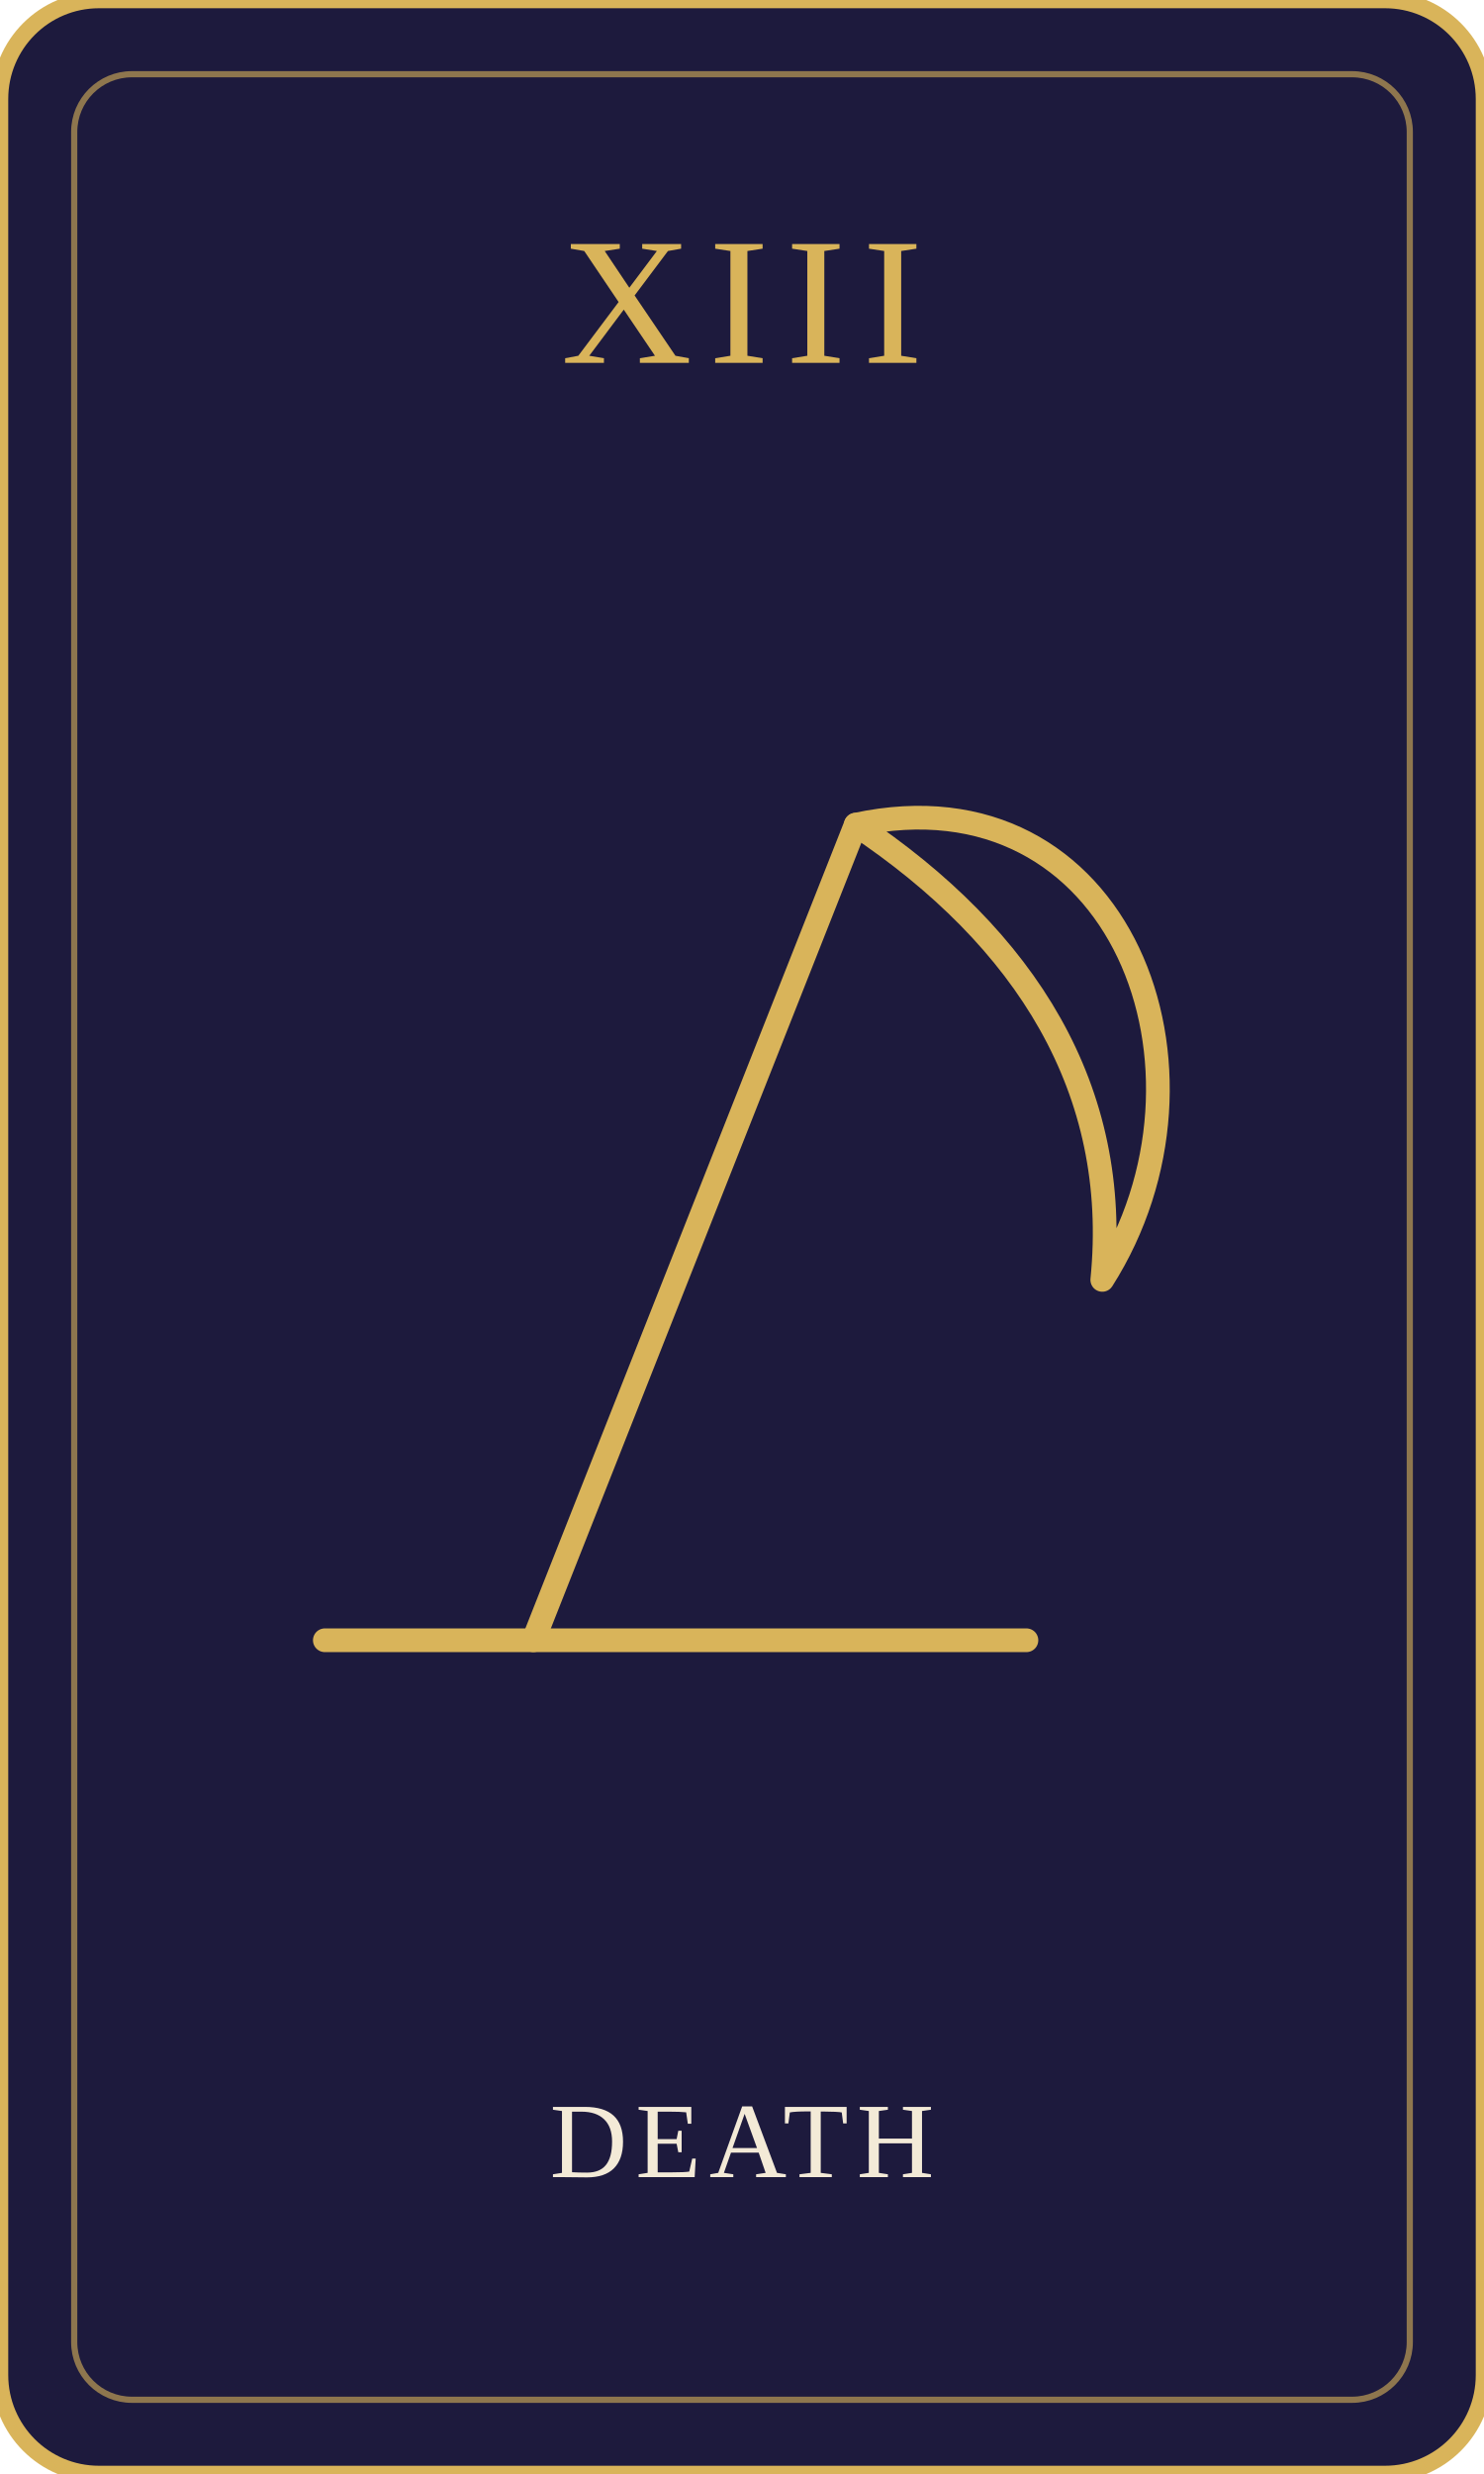
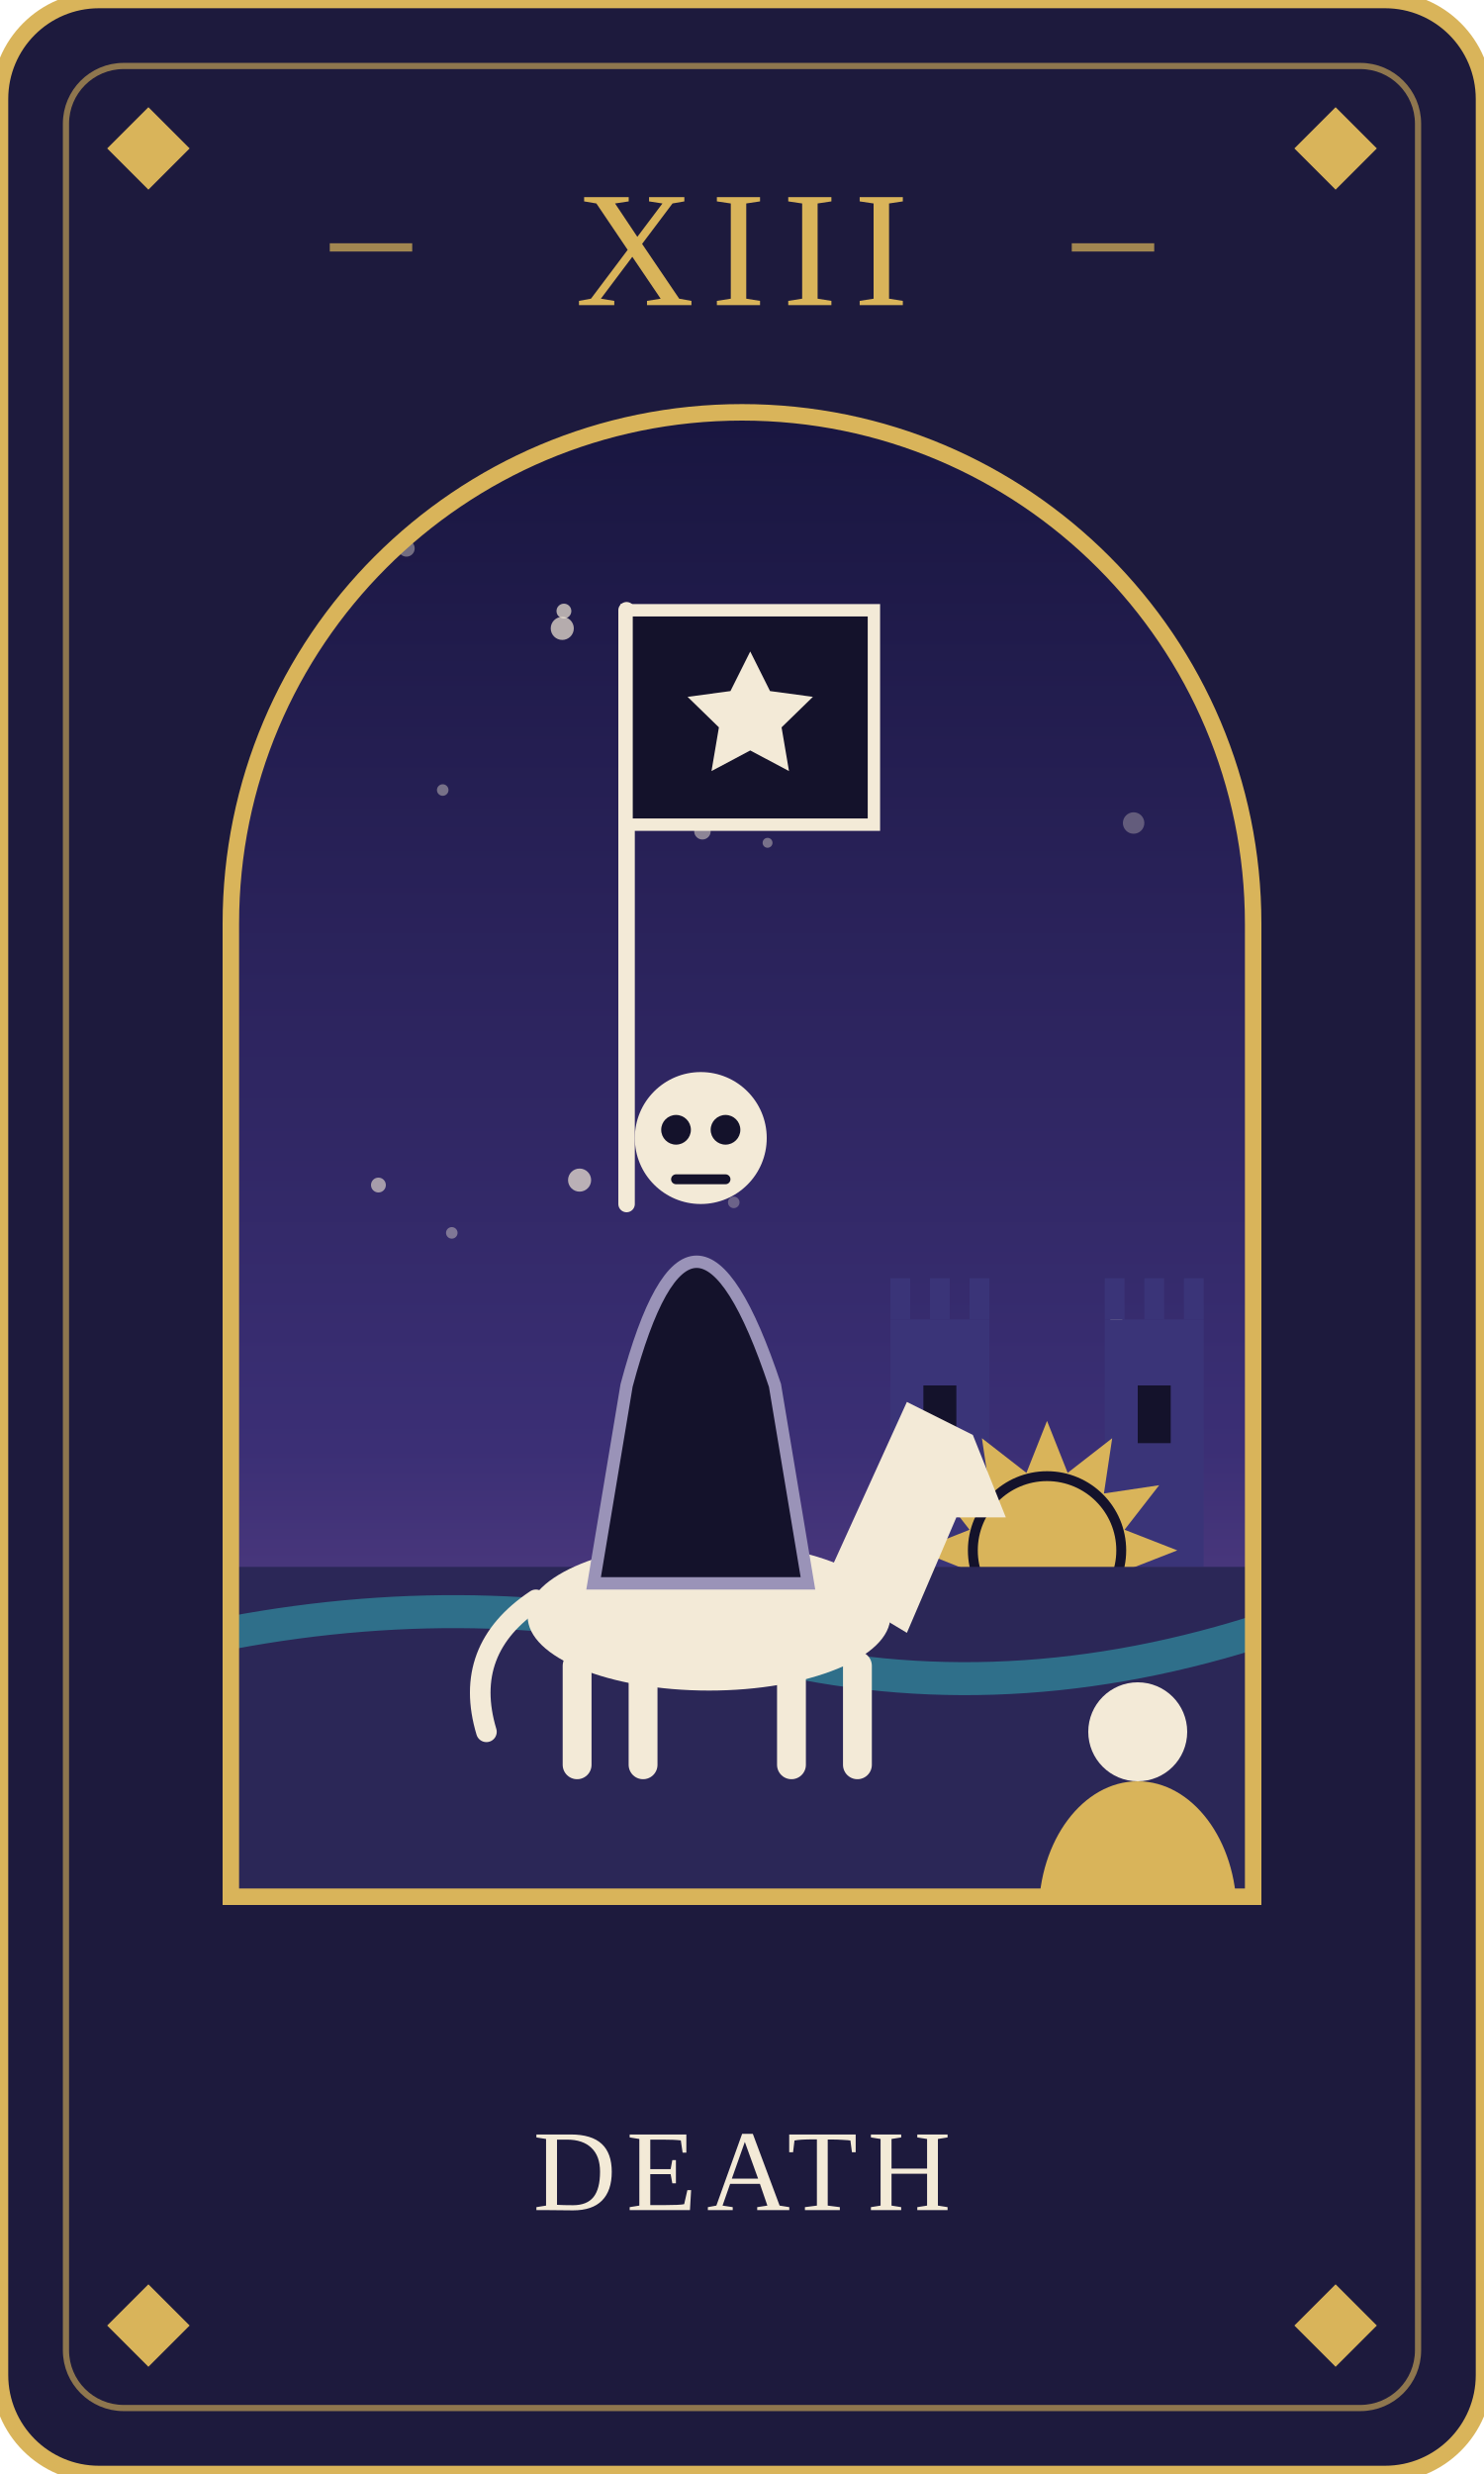
<svg xmlns="http://www.w3.org/2000/svg" width="180" height="300" viewBox="0 0 180 300">
  <g>
+     <defs>
+       <linearGradient id="ds-sky" x1="0" y1="0" x2="0" y2="1">
+         <stop offset="0" stop-color="#191640" />
+         <stop offset="0.7" stop-color="#3b2f75" />
+         <stop offset="1" stop-color="#6a4a8c" />
+       </linearGradient>
+       <clipPath id="ds-arch">
+         <path d="M-62 78V-40A62 62 0 0 1 62 -40V78Z" />
+       </clipPath>
+     </defs>
    <rect width="180" height="300" rx="12" fill="#1d1a3d" stroke="#d9b45a" stroke-width="2" />
-     <rect x="9" y="9" width="162" height="282" rx="7" fill="none" stroke="#d9b45a" stroke-width="0.75" opacity="0.6" />
-     <text x="90" y="44" font-family="Georgia, 'Times New Roman', serif" font-size="22" font-weight="normal" fill="#d9b45a" text-anchor="middle" letter-spacing="2" opacity="1">XIII</text>
-     <g transform="translate(90 146) scale(1.15)" fill="none" stroke="#d9b45a" color="#d9b45a" stroke-width="2.5" stroke-linejoin="round" stroke-linecap="round">
-       <path d="M-22 46L12 -40" />
-       <path d="M12 -40C40 -46 52 -14 38 8C40 -12 30 -28 12 -40Z" />
-       <path d="M-44 46H30" />
+     <rect x="8" y="8" width="164" height="284" rx="7" fill="none" stroke="#d9b45a" stroke-width="0.75" opacity="0.6" />
+     <path d="M18 13L23 18L18 23L13 18Z" fill="#d9b45a" />
+     <path d="M162 13L167 18L162 23L157 18Z" fill="#d9b45a" />
+     <path d="M18 277L23 282L18 287L13 282Z" fill="#d9b45a" />
+     <path d="M162 277L167 282L162 287L157 282Z" fill="#d9b45a" />
+     <path d="M40 30H50M130 30H140" stroke="#d9b45a" stroke-width="1" opacity="0.7" />
+     <text x="90" y="37" font-family="Georgia, 'Times New Roman', serif" font-size="20" font-weight="normal" fill="#d9b45a" text-anchor="middle" letter-spacing="2" opacity="1">XIII</text>
+     <g transform="translate(90 152)">
+       <path d="M-62 78V-40A62 62 0 0 1 62 -40V78Z" fill="url(#ds-sky)" />
+       <g clip-path="url(#ds-arch)">
+         <circle cx="3.1" cy="-49.8" r="0.6" fill="#f3ead7" opacity="0.4" />
+         <circle cx="-4.8" cy="-51.2" r="1" fill="#f3ead7" opacity="0.5" />
+         <circle cx="-19.7" cy="-8.9" r="1.4" fill="#f3ead7" opacity="0.7" />
+         <circle cx="-1" cy="-6.2" r="0.7" fill="#f3ead7" opacity="0.3" />
+         <circle cx="-2.8" cy="13.8" r="1.3" fill="#f3ead7" opacity="0.4" />
+         <circle cx="-36.3" cy="-56.2" r="0.7" fill="#f3ead7" opacity="0.4" />
+         <circle cx="-21.8" cy="-75.8" r="1.4" fill="#f3ead7" opacity="0.7" />
+         <circle cx="-35.2" cy="-2.5" r="0.7" fill="#f3ead7" opacity="0.4" />
+         <circle cx="-40.7" cy="-85.5" r="1" fill="#f3ead7" opacity="0.4" />
+         <circle cx="47.5" cy="-52.2" r="1.3" fill="#f3ead7" opacity="0.3" />
+         <circle cx="1.2" cy="-55.9" r="1.3" fill="#f3ead7" opacity="0.6" />
+         <circle cx="45.4" cy="7.5" r="0.9" fill="#f3ead7" opacity="0.6" />
+         <circle cx="-44.1" cy="-8.3" r="0.9" fill="#f3ead7" opacity="0.6" />
+         <circle cx="-21.6" cy="-77.9" r="0.9" fill="#f3ead7" opacity="0.7" />
+         <rect x="18" y="8" width="12" height="30" fill="#3a3478" />
+         <rect x="18" y="3" width="2.4" height="5" fill="#3a3478" />
+         <rect x="22.8" y="3" width="2.4" height="5" fill="#3a3478" />
+         <rect x="27.6" y="3" width="2.4" height="5" fill="#3a3478" />
+         <rect x="22" y="16" width="4" height="7" fill="#14122b" />
+         <rect x="44" y="8" width="12" height="30" fill="#3a3478" />
+         <rect x="44" y="3" width="2.4" height="5" fill="#3a3478" />
+         <rect x="48.8" y="3" width="2.4" height="5" fill="#3a3478" />
+         <rect x="53.6" y="3" width="2.4" height="5" fill="#3a3478" />
+         <rect x="48" y="16" width="4" height="7" fill="#14122b" />
+         <polygon points="37,20.3 39.5,26.6 44.9,22.4 43.9,29.1 50.6,28.1 46.4,33.5 52.8,36 46.4,38.5 50.6,43.9 43.9,42.9 44.9,49.6 39.5,45.4 37,51.8 34.5,45.4 29.1,49.6 30.1,42.9 23.4,43.9 27.6,38.5 21.3,36 27.6,33.5 23.4,28.1 30.1,29.1 29.1,22.4 34.5,26.6" fill="#d9b45a" />
+         <circle cx="37" cy="36" r="9" fill="#d9b45a" stroke="#14122b" stroke-width="1.2" />
+         <rect x="-62" y="38" width="124" height="42" fill="#2b2757" />
+         <path d="M-62 46Q-30 40 0 48Q30 56 62 46" fill="none" stroke="#2f6f8a" stroke-width="4" stroke-linecap="round" stroke-linejoin="round" />
+         <path d="M-14 -78V-6" fill="none" stroke="#f3ead7" stroke-width="2" stroke-linecap="round" stroke-linejoin="round" />
+         <rect x="-14" y="-78" width="30" height="26" fill="#14122b" stroke="#f3ead7" stroke-width="1.5" />
+         <polygon points="1,-73 3.4,-68.2 8.6,-67.5 4.8,-63.8 5.7,-58.5 1,-61 -3.7,-58.5 -2.8,-63.8 -6.6,-67.5 -1.4,-68.2" fill="#f3ead7" />
+         <g transform="translate(-4 62)">
+           <ellipse cx="0" cy="-18" rx="22" ry="9" fill="#f3ead7" />
+           <path d="M14 -22L24 -44L32 -40L36 -30L30 -30L24 -16Z" fill="#f3ead7" />
+           <path d="M-16 -12V0M-8 -11V0M10 -11V0M18 -12V0" fill="none" stroke="#f3ead7" stroke-width="3.5" stroke-linecap="round" stroke-linejoin="round" />
+           <path d="M-21 -20Q-30 -14 -27 -4" fill="none" stroke="#f3ead7" stroke-width="2.5" stroke-linecap="round" stroke-linejoin="round" />
+         </g>
+         <path d="M-14 16Q-6 -14 4 16L8 40H-18Z" fill="#14122b" stroke="#9a93b8" stroke-width="1.5" />
+         <circle cx="-5" cy="-14" r="8" fill="#f3ead7" />
+         <circle cx="-8" cy="-15" r="1.8" fill="#14122b" />
+         <circle cx="-2" cy="-15" r="1.8" fill="#14122b" />
+         <path d="M-8 -9H-2" fill="none" stroke="#14122b" stroke-width="1.2" stroke-linecap="round" stroke-linejoin="round" />
+         <path d="M36 80A12 16 0 0 1 60 80Z" fill="#d9b45a" />
+         <circle cx="48" cy="58" r="6" fill="#f3ead7" />
+       </g>
+       <path d="M-62 78V-40A62 62 0 0 1 62 -40V78Z" fill="none" stroke="#d9b45a" stroke-width="2" />
    </g>
-     <text x="90" y="264" font-family="Georgia, 'Times New Roman', serif" font-size="13" font-weight="normal" fill="#f3ead7" text-anchor="middle" letter-spacing="1" opacity="1">DEATH</text>
+     <text x="90" y="268" font-family="Georgia, 'Times New Roman', serif" font-size="14" font-weight="normal" fill="#f3ead7" text-anchor="middle" letter-spacing="1.2" opacity="1">DEATH</text>
  </g>
</svg>
